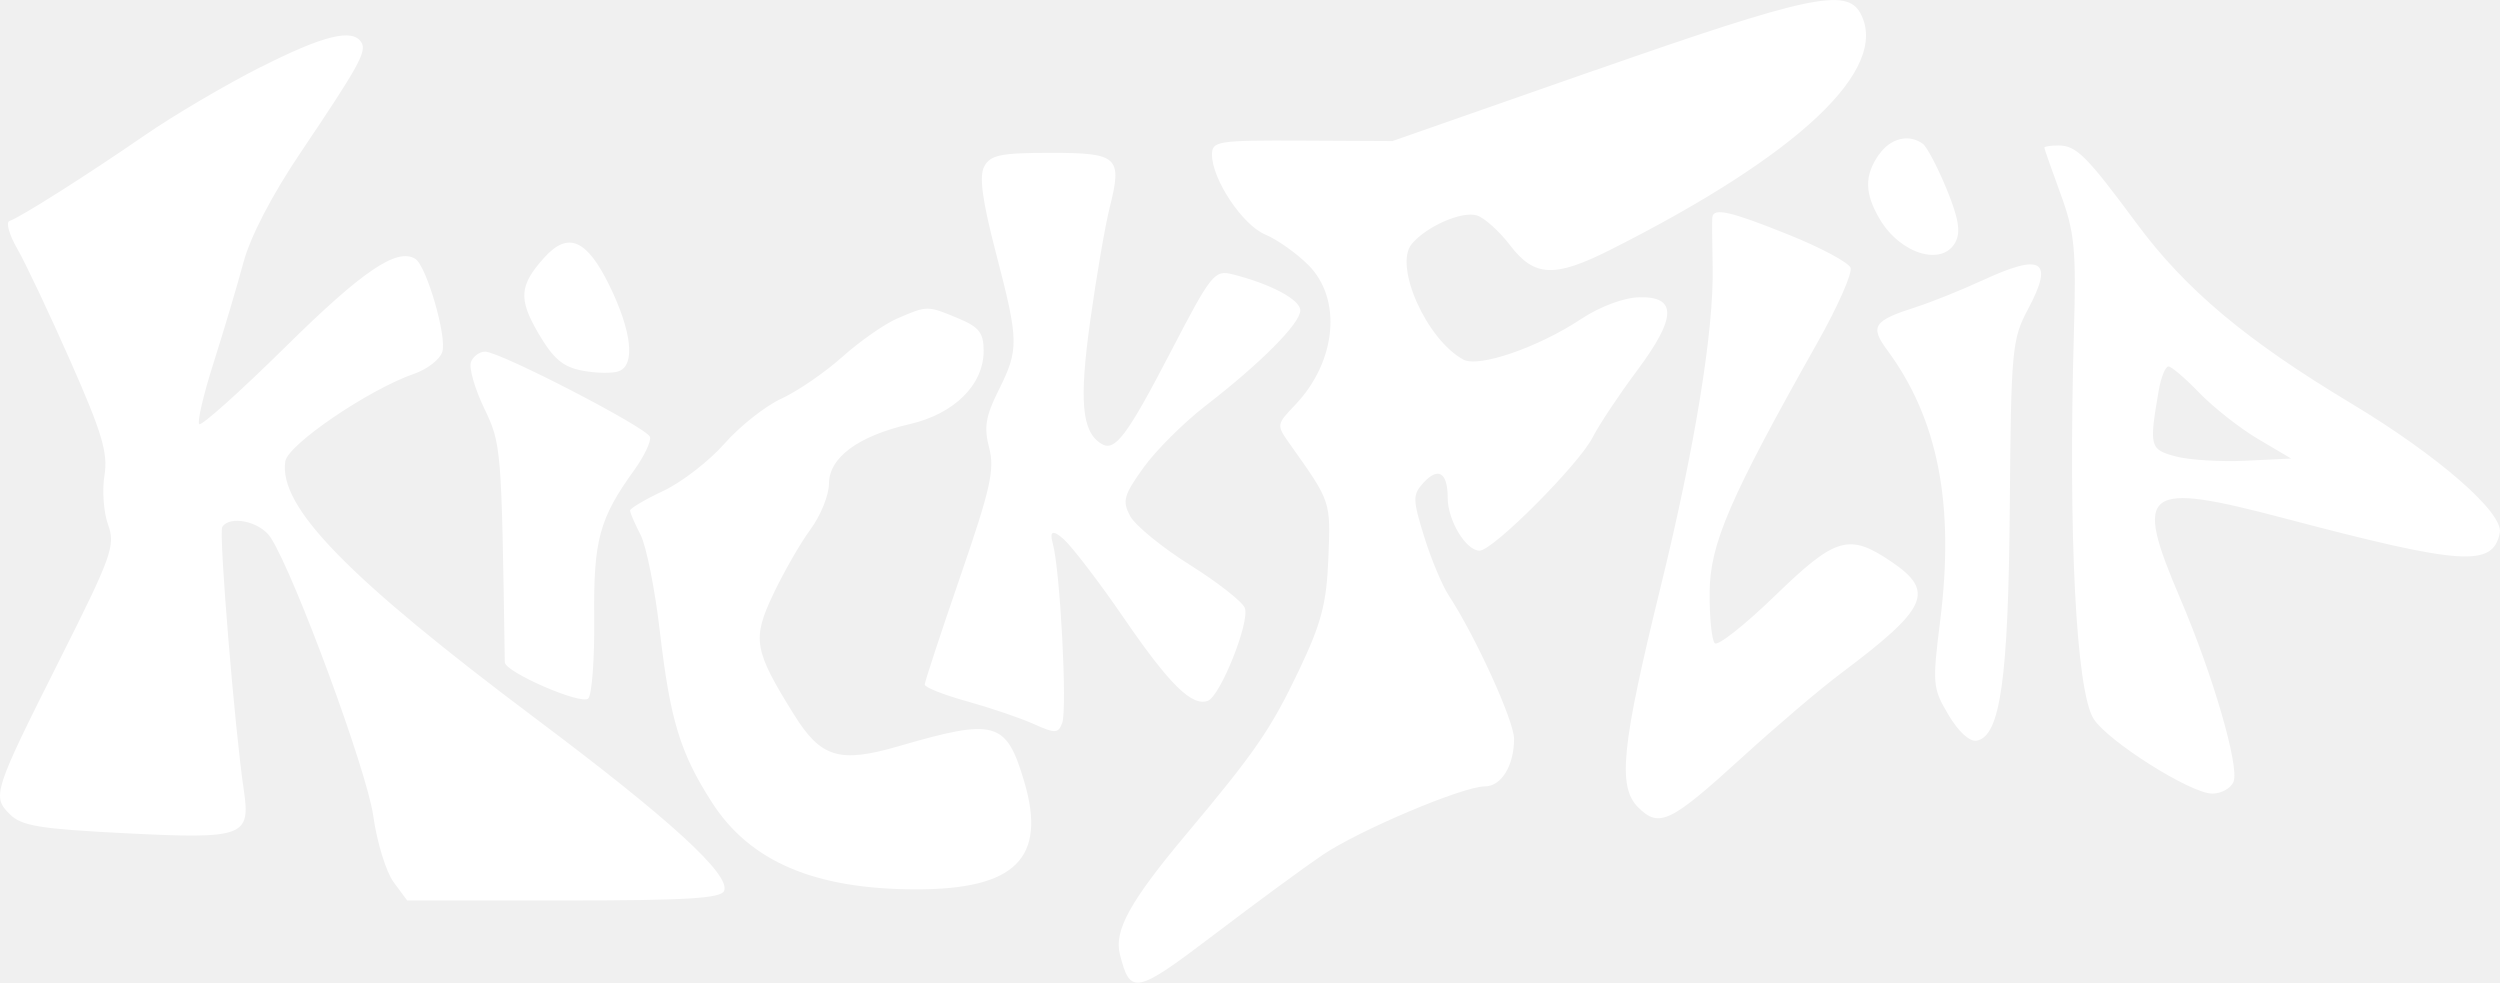
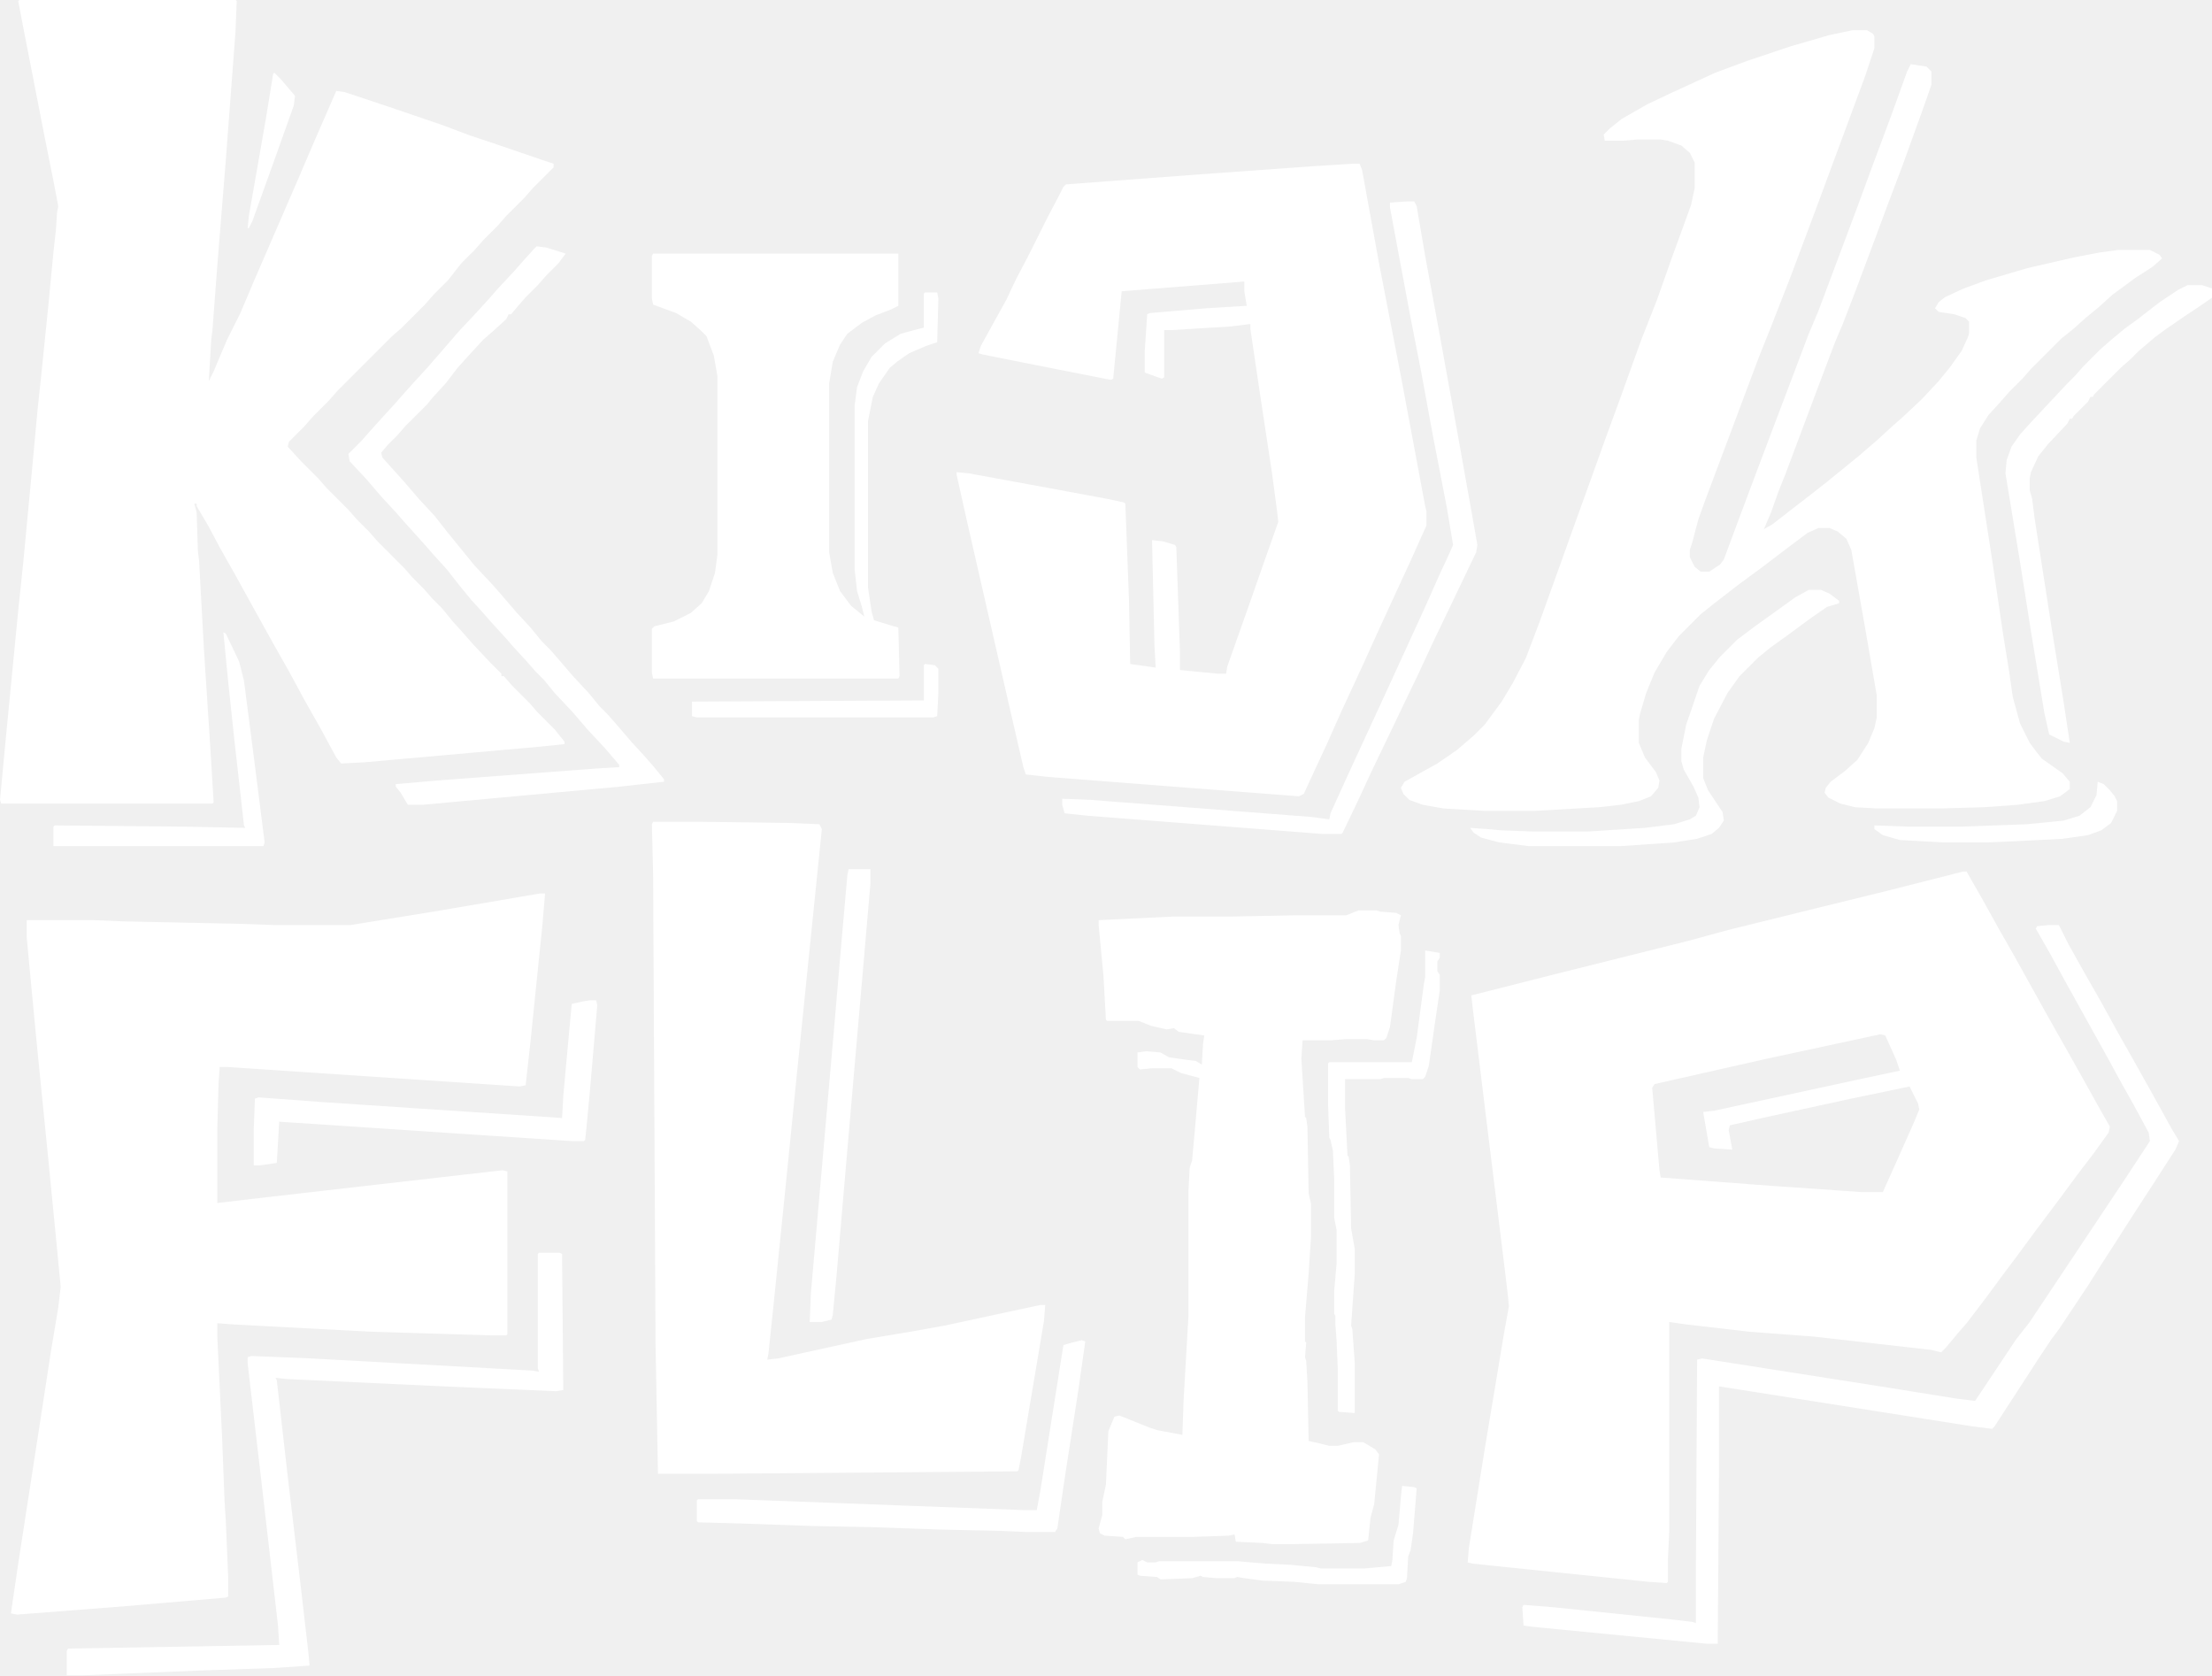
- <svg xmlns="http://www.w3.org/2000/svg" viewBox="0 0 339.4 133.4">
-   <path d="m216.54 9.53-27.5 9.62-12.25-.06c-11.54-.05-12.25.06-12.25 1.91 0 3.34 4.15 9.56 7.23 10.84 1.61.67 4.24 2.53 5.85 4.14 4.62 4.62 3.82 13.1-1.78 18.98-2.57 2.7-2.58 2.71-.69 5.38 5.57 7.85 5.5 7.65 5.19 15.42-.25 6.22-.94 8.84-4.05 15.36-3.76 7.89-5.92 11.02-15.25 22.14-7.59 9.05-9.82 13.07-9.01 16.27 1.41 5.61 2.12 5.46 12.83-2.67 5.6-4.26 12.22-9.12 14.69-10.79 4.95-3.35 19.05-9.31 22.04-9.31 2.23 0 3.96-2.82 3.96-6.46 0-2.43-5.25-13.95-8.88-19.48-.89-1.36-2.39-4.95-3.33-7.98-1.56-5.05-1.57-5.66-.12-7.27 2.03-2.24 3.32-1.45 3.32 2.03 0 3.05 2.48 7.16 4.32 7.16s13.5-11.73 15.35-15.37c.88-1.72 3.58-5.79 6.01-9.04 5.41-7.25 5.49-10.13.28-9.99-2.09.06-5.31 1.27-7.85 2.95-5.81 3.85-13.9 6.64-15.98 5.51-5-2.7-9.48-12.73-7.01-15.7 1.99-2.39 6.83-4.51 8.85-3.87 1.02.32 3.05 2.15 4.5 4.05 3.28 4.3 6.02 4.43 13.54.65C244.28 21 256.61 9.35 252.58 1.82c-1.88-3.52-7.13-2.39-36.03 7.72M35.39 9.1c-4.72 2.39-11.8 6.55-15.71 9.25C11.77 23.8 2.74 29.52 1.29 30c-.52.17-.04 1.88 1.06 3.78 1.1 1.91 4.35 8.78 7.22 15.27 4.29 9.72 5.11 12.45 4.61 15.49-.33 2.03-.11 5.05.5 6.72 1.01 2.78.48 4.26-6.43 18.01-9.17 18.24-9.36 18.83-6.92 21.27 1.59 1.59 4.07 2 15.66 2.58 16.11.81 17.05.47 16.11-5.85-1.22-8.11-3.42-34.94-2.93-35.72 1.02-1.65 5.19-.74 6.59 1.45 3.29 5.14 13.06 31.65 13.91 37.75.5 3.57 1.74 7.62 2.76 9l1.85 2.5h21.26c16.72 0 21.37-.28 21.77-1.32.85-2.2-7.35-9.7-25.43-23.26C47.13 78.36 37.81 68.8 38.73 62.64c.34-2.29 11.38-9.79 17.53-11.91 1.76-.61 3.47-1.94 3.79-2.97.65-2.04-2.16-11.69-3.67-12.62-2.48-1.54-7.17 1.64-17.54 11.87-6.19 6.11-11.5 10.86-11.79 10.57-.3-.29.59-4.09 1.98-8.43 1.38-4.34 3.19-10.43 4.02-13.52.94-3.51 3.86-9.13 7.76-14.92 7.93-11.78 9.01-13.73 8.25-14.96-1.19-1.92-5.13-.96-13.64 3.35m219.67 11.87c-2 2.85-1.97 5.27.11 8.79 2.79 4.72 8.48 6.45 10.27 3.12.74-1.39.43-3.26-1.21-7.25-1.22-2.96-2.67-5.71-3.22-6.11-1.88-1.38-4.39-.77-5.94 1.46m22.44-.94c0 .16.99 2.97 2.19 6.25 1.93 5.26 2.15 7.5 1.82 18.96-.78 27.43.3 48.53 2.67 52.32 1.9 3.04 13.18 10.16 16.1 10.17 1.26 0 2.57-.73 2.91-1.63.8-2.09-2.82-14.53-7.26-24.9-6.36-14.89-5.02-15.91 14.26-10.82 24.07 6.35 28.22 6.63 29.14 1.95.54-2.72-8.38-10.49-20.2-17.59-14.24-8.55-22.48-15.46-29.1-24.42-6.79-9.18-8.19-10.58-10.6-10.58-1.06 0-1.93.13-1.93.29M133.62 22.6c-.71 1.33-.27 4.6 1.59 11.75 3.12 11.98 3.14 13.06.36 18.63-1.77 3.54-2.01 5.05-1.28 7.83.77 2.93.18 5.56-3.92 17.45-2.65 7.7-4.83 14.31-4.83 14.68s2.58 1.4 5.74 2.27c3.16.88 7.23 2.26 9.03 3.07 2.94 1.32 3.35 1.31 3.89-.11.72-1.88-.27-20.84-1.28-24.41q-.7-2.49 1.44-.6c1.18 1.04 4.87 5.87 8.19 10.71 6.19 9.04 9.28 12.09 11.43 11.27 1.71-.66 5.73-10.74 5.02-12.6-.32-.84-3.68-3.48-7.46-5.85s-7.43-5.36-8.11-6.63c-1.09-2.04-.88-2.82 1.8-6.56 1.67-2.33 5.46-6.11 8.42-8.4 7.51-5.8 12.88-11.2 12.88-12.96 0-1.46-4.03-3.6-9.2-4.9-2.45-.62-2.89-.07-8.35 10.44-6.01 11.56-7.62 13.71-9.47 12.56-2.65-1.63-3.02-5.79-1.5-16.7.84-6.03 2.03-12.94 2.64-15.36 1.74-6.9 1.15-7.43-8.05-7.43-6.75 0-8.15.29-8.98 1.85m98.84 6.9c-.04.41-.02 3.45.05 6.75.18 8.57-2.4 24.44-7.08 43.5-5.29 21.55-5.85 27.04-3.04 29.85 2.85 2.85 4.37 2.12 14.2-6.85 4.52-4.12 10.52-9.23 13.34-11.34 11.79-8.84 12.81-11.1 6.88-15.13-5.79-3.93-7.58-3.41-15.87 4.63-4.07 3.94-7.73 6.83-8.14 6.42s-.73-3.53-.7-6.92c.05-6.59 2.7-12.72 14.67-33.96 2.73-4.84 4.73-9.38 4.46-10.1-.28-.72-4.03-2.73-8.34-4.46-7.97-3.21-10.28-3.74-10.42-2.39M73.9 34.96c-3.41 3.79-3.55 5.61-.78 10.34 2.02 3.44 3.32 4.53 5.99 5.03 1.88.35 4.09.38 4.92.06 2.25-.86 1.74-5.42-1.3-11.64-3.07-6.27-5.61-7.36-8.83-3.79m195.12 3.15c-2.76 1.28-6.81 2.91-9 3.61-5.68 1.82-6.19 2.59-3.81 5.81 6.9 9.34 9.17 20.92 7.19 36.73-1.08 8.6-1.03 9.17 1.13 12.8 1.36 2.29 2.88 3.68 3.84 3.49 3.2-.62 4.29-8.35 4.48-31.79.17-21.34.3-22.72 2.47-26.78 3.57-6.68 1.92-7.69-6.3-3.86m-147.18 5.1c-1.76.76-5.13 3.12-7.5 5.24s-6.08 4.66-8.24 5.65c-2.17.99-5.65 3.74-7.73 6.1-2.08 2.37-5.82 5.26-8.31 6.43s-4.52 2.37-4.52 2.67.64 1.78 1.42 3.29 1.97 7.45 2.63 13.2c1.39 11.95 2.75 16.42 7.06 23.13 5.16 8.04 13.94 11.79 27.67 11.81 13.54.02 17.82-4.24 14.72-14.66-2.43-8.19-3.89-8.6-17.06-4.77-8.03 2.33-10.54 1.57-14.19-4.3-5.46-8.77-5.71-10.23-2.81-16.35 1.41-2.97 3.68-6.94 5.06-8.8 1.37-1.87 2.5-4.65 2.5-6.18 0-3.56 3.96-6.49 10.96-8.1 6.06-1.4 10.04-5.34 10.04-9.95 0-2.45-.61-3.23-3.47-4.42-4.16-1.74-4.19-1.74-8.23.02m-57.9 5.92c-.3.77.5 3.58 1.78 6.25 2.35 4.92 2.37 5.11 2.81 34.51.02 1.33 10.41 5.84 11.33 4.92.5-.51.87-5.41.81-10.91-.11-10.59.69-13.53 5.44-20.11 1.36-1.89 2.32-3.91 2.13-4.5-.41-1.25-20.36-11.57-22.38-11.57-.76 0-1.62.63-1.92 1.4M293.07 53c-1.32 7.66-1.23 8.01 2.29 8.96 1.82.49 6.1.75 9.5.59l6.18-.3-4.5-2.66c-2.48-1.47-6.05-4.28-7.95-6.25s-3.79-3.59-4.2-3.59-1.01 1.46-1.32 3.25" style="fill:#ffffff;fill-rule:evenodd" />
+ <svg xmlns="http://www.w3.org/2000/svg" width="445" height="337">
+   <path fill="#fff" d="M3.906-.027H47.38l.242.242-.242 6.105-1.953 25.887-1.711 21.246-.977 12.945-.246 1.954-.488 8.304.976-1.953 2.688-6.351 2.687-5.372 2.688-6.351 8.789-20.27 3.664-8.546 4.152-9.524 1.711.242 8.79 2.93 10.746 3.664 5.863 2.2 5.125 1.706 9.281 3.176 2.2.734v.73l-4.153 4.153-1.711 1.953-3.66 3.664-1.711 1.954-2.93 2.93-1.71 1.956-2.688 2.684-2.684 3.422-2.933 2.93-1.707 1.953-4.641 4.64-1.953 1.711L67.89 78.61l-1.707 1.954-3.176 3.175-1.711 1.953-3.172 3.176-.246.977 2.687 2.93 3.418 3.417 1.711 1.954 4.395 4.398 1.71 1.953 2.442 2.442 1.711 1.953 5.371 5.375 1.711 1.953 2.195 2.199 1.711 1.953 1.954 1.953 2.199 2.688 2.195 2.441L95 129.406l3.664 3.907 2.2 2.199V136h.488l1.707 1.953 3.421 3.418 1.707 1.957 3.418 3.418 1.957 2.442v.488l-4.64.488-35.656 3.176-4.641.242-.977-1.219-3.175-5.863-3.176-5.617-3.172-5.86-3.176-5.617-3.664-6.594-3.906-7.082-3.176-5.617-2.2-4.152-2.44-4.152v-.489h-.489l.488 1.711.247 7.813.242 1.957.976 17.828 1.223 18.805.73 11.964-.242.243H.246L0 160.91l1.223-12.946 2.441-25.152.977-9.282 1.71-18.07 1.22-13.188.734-6.84L9.77 61.028l.976-10.257.488-4.399.243-3.66.246-1.223-.977-5.129-1.953-9.77-3.91-20.023L3.664.215zM394.898 175.32h.735l2.93 5.13 3.664 6.593 2.93 5.129 6.105 10.988 2.199 3.906 3.176 5.618 3.418 6.105 2.441 4.398 1.953 3.418-.242 1.22-3.176 4.398-3.176 4.152-3.417 4.637-5.13 6.84-3.417 4.64-2.934 3.906-3.418 4.641-3.906 5.129-1.711 1.953-2.442 2.93-.976.976-1.953-.488-23.692-2.684-12.941-.976-12.7-1.469-3.417-.488v42.25l-.246 5.375v4.64l-.243.243-3.664-.242-30.773-3.176-4.64-.489-.977-.246.246-2.93 3.176-19.78 3.906-23.446.976-5.371-.242-2.445-.734-6.102-3.906-31.75-2.446-20.027-.242-2.196 17.34-4.398 26.375-6.594 8.059-2.195 17.828-4.398 13.922-3.418zm-16.605 32.723-22.711 4.887-22.715 5.129-.488.73 1.465 16.61.246 1.464 22.71 1.707 14.165.977 3.422.246h4.394l3.176-7.082 2.93-6.594 1.222-2.93-.246-1.222-1.71-3.418-11.72 2.441-16.851 3.664-7.57 1.707-.246.977.734 3.91-3.664-.246-.977-.242-1.222-7.082 2.199-.246 29.305-6.348 8.058-1.71-.73-2.2-2.2-4.883zM108.676 179.715h.976l-.488 5.863-2.441 23.93-.977 8.793-1.223.246-58.609-3.91h-1.71l-.243 3.422-.246 9.035v14.898l8.305-.98 23.445-2.684 25.64-2.93.977.243v32.726l-.242.242h-3.176l-23.934-.73-27.84-1.469-3.175-.242v2.687l.976 20.512.489 12.7.246 3.91.488 11.476v3.664l-.488.242-20.028 1.711-21.98 1.711-1.219-.246 1.465-10.012 4.152-26.863 2.442-15.875 1.465-8.793.488-4.152-.73-7.57-1.711-17.583-2.2-21.98-1.218-12.7-.977-10.5v-3.417h13.43l5.863.242 23.2.488 7.081.246h15.63l16.609-2.687 12.94-2.2zM372.676 6.078h2.93l1.222.73.242.489v2.441l-1.953 5.864-9.77 26.375-5.124 13.675-3.91 10.012-2.442 6.106-10.988 29.308-1.223 3.418-1.223 4.64-.488 1.466v1.464l.98 1.954 1.22.976h1.71l2.196-1.465.734-.976 3.176-8.547 3.664-9.77 4.148-10.988 2.688-7.082 3.418-9.04 1.957-4.636 7.324-19.539 3.418-9.281 3.91-10.5 3.172-8.793.734-1.465 3.176.488.977.977v2.687l-1.711 4.883-4.152 11.48-2.684 7.083-3.176 8.547-3.664 9.77-2.441 6.347-1.465 3.422-2.688 7.082-7.328 19.535-1.465 3.664-1.464 4.152-1.465 3.418 1.71-.976 4.395-3.418 3.176-2.442 3.418-2.687 3.906-3.176 2.688-2.2 3.664-3.171 2.93-2.688 1.953-1.71 3.91-3.665 3.418-3.66 2.199-2.687 2.441-3.418 1.219-2.688.246-.734v-2.442l-.734-.73-2.196-.734-3.175-.489-.735-.73.735-1.223 1.222-.976 3.66-1.711 4.641-1.707 8.305-2.446 9.523-2.195 5.13-.976 3.663-.489h6.348l1.953.977.488.73-1.953 1.711-3.418 2.2-4.64 3.417-2.688 2.442-2.684 2.199-2.441 2.195-2.445 1.957-6.106 6.106-1.707 1.953-2.687 2.684-1.711 1.957-2.442 2.683-1.707 2.688-.734 2.441v3.418l3.176 20.516 2.195 14.898 1.223 7.57.734 5.13 1.465 5.37 1.953 3.907 1.465 1.957.976 1.218 4.153 2.93 1.465 1.711v1.465l-1.953 1.465-3.176.976-5.371.735-6.84.488-8.547.246h-12.945l-4.395-.246-2.93-.734-2.441-1.22-.734-.976.246-.976.976-1.223 2.93-2.2 2.441-2.194 2.2-3.422 1.218-2.93.489-2.195v-4.399l-2.442-14.164-2.683-15.14-.98-2.2-1.708-1.465-1.71-.73h-2.196l-2.2.977-3.906 2.93-5.129 3.906-4.64 3.417-3.176 2.446-2.2 1.707-2.44 1.953-4.395 4.398-2.441 3.176-2.446 4.149-1.707 4.152-1.222 4.152-.243 1.223v4.637l1.22 2.933 2.198 2.93.73 1.71-.241 1.466-1.465 1.707-2.442.976-3.664.735-4.394.488-12.946.734H298.68l-8.305-.488-4.152-.734-2.688-.977-1.219-1.223-.488-1.218.73-1.223 6.594-3.664 3.91-2.684 3.418-2.933 2.2-2.195 3.418-4.641 2.199-3.664 2.683-5.13 2.688-7.081 4.395-12.211 2.445-6.836 3.172-8.793 3.422-9.523 2.683-7.329 4.399-12.21 3.171-8.059 2.934-8.305 3.906-10.746.735-3.418v-5.129l-.98-1.953-1.708-1.465-2.687-.976-1.465-.246h-4.64l-2.93.246h-3.665l-.242-1.223 1.219-1.219 2.441-1.953 5.13-2.933 4.64-2.196 9.035-4.152 6.594-2.441 8.793-2.934 7.57-2.195zM272.059 32.941h1.464l.489 1.22 3.418 18.804 4.398 22.715 2.195 11.722 2.688 14.407.246.976v2.934l-3.176 7.082-4.394 9.523-2.688 5.86-2.199 4.886-4.64 10.012-2.93 6.594-1.711 3.664-2.93 6.348-.976.488-25.399-1.953-25.152-1.953-4.399-.489-.488-1.465-2.93-12.699-4.64-20.27-3.907-17.097-1.953-8.79v-.487l2.442.242 14.652 2.687 13.188 2.442 3.418.734.246.242.73 19.293.246 12.946 5.13.73-.247-4.394-.488-21.247 2.199.243 2.441.734.246.488.73 21.004v3.66l7.571.735h1.711l.242-1.465 4.153-11.723 3.422-9.77 2.683-7.57-.242-2.199-.977-7.324-2.445-16.117-1.953-13.192v-.976l-3.906.488-11.965.734h-1.469v9.524l-.488.246-3.418-1.223v-4.394l.488-7.328.488-.243 11.48-.976 8.06-.488-.489-2.934v-1.953l-24.668 1.953-1.707 17.586-.488.242-18.563-3.664-7.324-1.465-.734-.242.488-1.465 2.688-4.887 2.441-4.394 1.953-4.152 2.442-4.641 3.91-7.813 2.441-4.64.73-1.465.489-.488 26.133-1.957 23.687-1.707zM131.39 165.305h9.766l18.074.246 5.618.246.488.976-2.441 23.93-1.465 14.41-1.223 11.969-2.2 21.977-2.44 23.933-.977 9.281-.246 1.223 2.199-.246 17.828-3.906 8.793-1.465 6.836-1.223 12.457-2.687 6.836-1.465h.977l-.243 3.176-4.64 27.597-.489 2.442-.246.242-60.562.488h-11.723l-.488-26.129-.488-94.511-.246-10.012zM273.281 183.133h3.66l.735.246 3.176.242.976.488-.488 1.957.242 1.707.246.489v2.933l-.976 6.348-1.223 9.035-.73 2.2-.493.488h-1.953l-1.465-.246h-4.152l-3.172.246h-5.617l-.246 3.664.734 11.722.242.243.246 1.71.243 13.43.488 2.2v6.35l-.488 7.571-.73 8.79v4.886l.241.242-.242 2.934.242.73.246 4.153.243 11.964 2.199.489 1.953.488h1.71l3.173-.73h1.957l2.441 1.464.73.977-.976 10.012-.73 2.687-.489 4.64-1.71.49-14.653.241h-2.93l-1.953-.242-5.375-.246-.242-1.465-1.223.246-7.082.242H228.59l-2.2.489-.488-.489-3.664-.242-.976-.488-.246-.977.734-2.687v-2.688l.734-3.418.489-10.746 1.218-2.93.977-.245 6.105 2.445 1.465.488 5.13.977.245-7.082.977-16.852v-25.156l.242-4.64.488-1.466.489-5.37.98-11.235-3.664-.977-1.953-.976h-3.91l-2.442.242-.488-.488v-2.93l1.711-.242 2.93.242 1.71.977 3.419.488 1.953.246 1.222.73.243-4.148.246-1.71-5.13-.735-.976-.73-1.469.241-3.171-.73-2.442-.977h-6.351l-.243-.246-.492-8.793-.976-10.254v-.976l15.386-.735h11.723l12.945-.246h9.766zM131.39 51.012h49.333v10.504l-1.47.73-3.171 1.223-2.687 1.465-2.93 2.199L169 69.328l-1.465 3.418-.734 4.399v33.945l.734 4.152 1.465 3.664 2.195 2.93 2.688 2.2-.488-1.958-.977-3.172-.488-4.398V81.539l.488-3.664 1.219-3.172 1.71-2.933 2.688-2.684 3.176-1.953 2.684-.735 1.953-.488v-6.84l.246-.242h2.441l.246 1.219-.246 8.793-2.2.734-3.417 1.465-2.441 1.707-1.465 1.223-2.2 3.176-1.218 2.687-.977 4.883v33.457l.73 4.883.489 1.71 3.176.977 1.71.488.243 9.77-.242.488H131.39l-.246-1.222v-8.79l.488-.488 3.906-.976 3.422-1.711 2.195-1.953 1.469-2.442 1.219-3.664.488-3.664V75.68l-.73-4.153-1.47-3.906-1.218-1.223-1.953-1.71-2.93-1.708-4.64-1.71-.246-1.223V51.5zm0 0" />
+   <path fill="#fff" d="M412.238 186.066h1.953l1.957 3.907 3.418 6.105 2.93 5.129 3.906 7.082 3.176 5.617 3.418 6.106 3.91 7.082 1.465 2.441-.734 1.711-2.684 4.152-2.2 3.418-3.175 4.883-2.2 3.418-1.706 2.688-2.688 4.152-2.93 4.64-5.863 8.794-1.464 1.953-2.442 3.664-2.687 4.148-6.348 9.77-.488.488-3.907-.488-51.042-8.059v18.317l-.247 33.457h-2.195l-35.168-3.418-1.71-.246-.243-3.665.242-.488 6.106.488 23.691 2.446 4.152.488.73.242V316.23l.247-42.734.977-.246 37.363 5.86 13.676 2.199 3.91.488 8.3-12.453 2.688-3.422 19.047-28.57 5.129-7.817-.242-1.71-3.176-5.86-2.2-3.906-2.93-5.375-8.546-15.387-2.93-5.371-2.93-5.13.243-.487zM107.945 49.547l1.953.246 3.907 1.219-1.465 1.953-2.442 2.445-1.71 1.953-2.442 2.442-1.71 1.953-1.22 1.465h-.488l-.488.976-2.688 2.442-1.953 1.71-2.93 3.176-2.199 2.442-2.441 3.176-2.688 2.93-.976 1.222-4.395 4.394-1.71 1.954-1.954 1.953-1.222 1.465.246.976 4.394 4.887 2.93 3.418 3.176 3.418 2.687 3.422 3.176 3.906 2.195 2.687 3.664 3.907 1.711 1.953 2.93 3.418 2.93 3.175 2.199 2.688 1.707 1.71 1.71 1.954 2.93 3.418 3.176 3.418 2.2 2.687 1.707 1.711 1.71 1.954 2.93 3.418 2.688 2.93 1.71 1.952 2.196 2.688v.488l-8.79.977-39.808 3.664h-2.93l-1.464-2.442-.98-1.222v-.489l8.304-.73 32.48-2.445 4.153-.243v-.488l-2.93-3.418-3.418-3.664-2.933-3.418-3.66-3.91-2.2-2.684-1.71-1.71-1.708-1.954-2.687-2.93-1.711-1.956-2.684-2.93-1.71-1.953-2.442-2.688-2.2-2.683-2.687-3.422-2.441-2.684-1.711-1.957-4.395-4.883-1.71-1.953-2.93-3.176-2.93-3.417-3.418-3.665-.246-1.464 2.687-2.688 1.711-1.953 2.196-2.441 2.687-2.93 1.711-1.957 2.195-2.442 2.688-2.93 6.348-7.327 3.664-3.907 2.441-2.687 1.71-1.953 3.419-3.66 1.71-1.957 2.2-2.442zM108.434 252.004h4.152l.488.242.242 27.356-1.464.242-22.711-.977-31.262-1.465-2.442-.246.247.489 2.195 19.292 2.687 22.715 1.465 12.7.246 2.687-7.328.488-14.41.489-23.934.976h-3.171v-4.887l.242-.488 42.496-.73-.246-3.91-3.176-27.594-2.93-25.156v-1.22l.735-.245 11.965.488 44.449 2.441 1.465.246-.247-.734v-22.957zM283.047 40.512h1.465l.488.976 1.71 10.012 2.93 15.875 3.665 20.27 2.441 13.675 1.465 8.305-.242 1.465-5.375 11.234-3.172 6.594-3.176 6.836-3.176 6.594-2.683 5.617-3.176 6.594-3.176 6.84-2.93 6.105-.246.242h-3.906l-47.133-3.66-4.64-.488-.489-1.711v-1.223l5.86.246 44.203 3.418 3.664.488.246-1.218 3.66-8.059 7.328-15.875 8.059-17.586 2.93-6.594 1.71-3.66.977-2.199-1.223-7.328-2.93-15.14-2.195-11.966-2.199-11.234-2.199-11.723-1.953-10.504v-.976zM440.078 57.363h2.934l2.195.73.246 1.466-2.441 1.71-3.664 2.442-3.907 2.687-1.957 1.465-3.171 2.688-1.711 1.707-1.954 1.71-5.37 5.376-.247.488h-.488l-.488.977-2.93 2.93-.246.488h-.488l-.489.976-3.906 4.152-1.953 2.442-1.469 3.176-.242 1.218v2.446l.488 1.707.489 3.906 3.418 21.98 2.445 15.141 1.219 8.063-1.22-.246-2.933-1.465-.976-4.395-2.688-16.363-2.195-13.922-2.93-17.828.242-2.684.977-2.687 1.71-2.442 2.196-2.445 7.086-7.57 1.707-1.707 1.711-1.953 3.418-3.422 1.953-1.707 2.93-2.446 2.687-1.953 4.399-3.418 3.66-2.441zM217.598 269.586l.734.246-1.465 10.258-2.687 17.34-1.465 10.011-.488.73h-5.618l-5.617-.241-11.48-.246-13.918-.489-12.211-.242-13.922-.488-9.035-.246-.246-.242v-4.153l.246-.246h7.57l32.48 1.223 25.887.976h2.2l.73-3.906 4.64-29.308 1.712-.489zM118.691 201.207h1.22l.245.977-1.465 17.093-.734 7.817-.242 2.199-.246.242h-2.442l-58.855-3.906-.488 8.3-3.422.489h-1.219v-7.082l.242-6.348.735-.246 13.187.977 47.867 3.176.242-4.395 1.223-13.434.488-5.129 2.196-.488zM170.707 174.832h4.398v2.93l-1.71 19.781-1.954 22.469-1.71 19.781-1.465 17.094-.73 7.57-.247.977-1.953.488h-2.441l.242-5.86 2.441-27.84 2.2-25.156 1.464-17.093 1.223-13.922zM363.883 118.66h2.445l1.707.735 1.953 1.464v.489l-2.441.73-3.176 2.2-4.64 3.417-3.419 2.446-2.683 2.195-3.664 3.664-2.442 3.418-2.687 5.129-1.465 4.398-.734 3.418v4.153l.976 2.441 2.93 4.395.246 1.71-.977 1.465-1.464 1.223-2.93.977-4.64.73-10.747.734H307.47l-5.86-.734-3.664-.977-1.465-.976-.734-.977 3.422.243 2.684.246 6.593.246h10.993l11.476-.735 5.863-.734 3.172-.977 1.223-.73.734-1.711-.246-1.953-.976-2.2-1.954-3.417-.488-1.711v-2.442l.977-4.882 2.687-7.817 1.953-3.176 2.196-2.683 3.422-3.422 3.906-2.93 3.418-2.441 4.398-3.176zM286.71 191.195l2.93.489v.976l-.488.73v1.954l.489.734v3.176l-.977 6.594-1.219 8.547-.734 2.199-.488.488h-2.2l-.73-.246h-4.887l-.73.246h-7.082v5.86l.488 9.523.242.246.246 1.707.242 12.7.735 4.152v4.886l-.735 10.5.247.735.488 6.836v10.011l-3.176-.242-.242-.246v-8.3l-.246-5.864-.242-3.176v-1.707l-.246-.488v-4.399l.488-5.613v-6.84l-.488-2.441v-8.059l-.243-5.375-.488-2.195-.246-.488-.242-6.598v-8.3l.242-.247h16.605l.977-4.883 1.469-10.988.242-1.223zM44.938 127.207l.488.246 2.683 5.617.977 3.907 1.957 15.14 2.195 17.34-.242.734h-42.25v-3.906l.242-.246 26.133.246 12.211.242-.246-.488-1.953-17.34-1.219-11.476zM282.07 298.895l2.442.242.488.246-.73 9.035-.489 3.418-.488 1.223-.246 4.394-.242.735-1.465.488h-16.121l-4.883-.489-6.352-.246-3.66-.488-1.465-.242-.488.242h-3.664l-2.687-.242-.489-.246-1.71.488-6.348.246-.735-.488-3.418-.246-.488-.242v-2.446l.977-.488.976.488h1.711l.73-.242h15.633l5.618.488 5.125.243 5.128.488.977.246h8.793l5.375-.488.242-1.223.246-3.906.977-3.176.488-5.617zM186.094 133.559l1.953.242.734.734v4.883l-.246 4.64-.73.247H140.18l-.977-.246v-2.93l46.649-.242V133.8zM422.008 157.246l1.222.488 1.22 1.223.976 1.223.488.976v1.953l-1.219 2.442-1.953 1.465-2.687.976-5.13.735-9.523.488-5.863.242h-8.547l-8.793-.488-3.418-.977-1.71-1.219v-.734l6.84.242h10.745l13.188-.488 7.324-.73 3.176-.977 2.199-1.711 1.219-2.441zM55.191 14.625l1.223 1.219 2.93 3.422-.242 1.953-3.91 10.988-4.395 12.211-.73 1.465h-.247l.246-2.442 3.418-19.535 1.465-9.039zm0 0" />
</svg>
